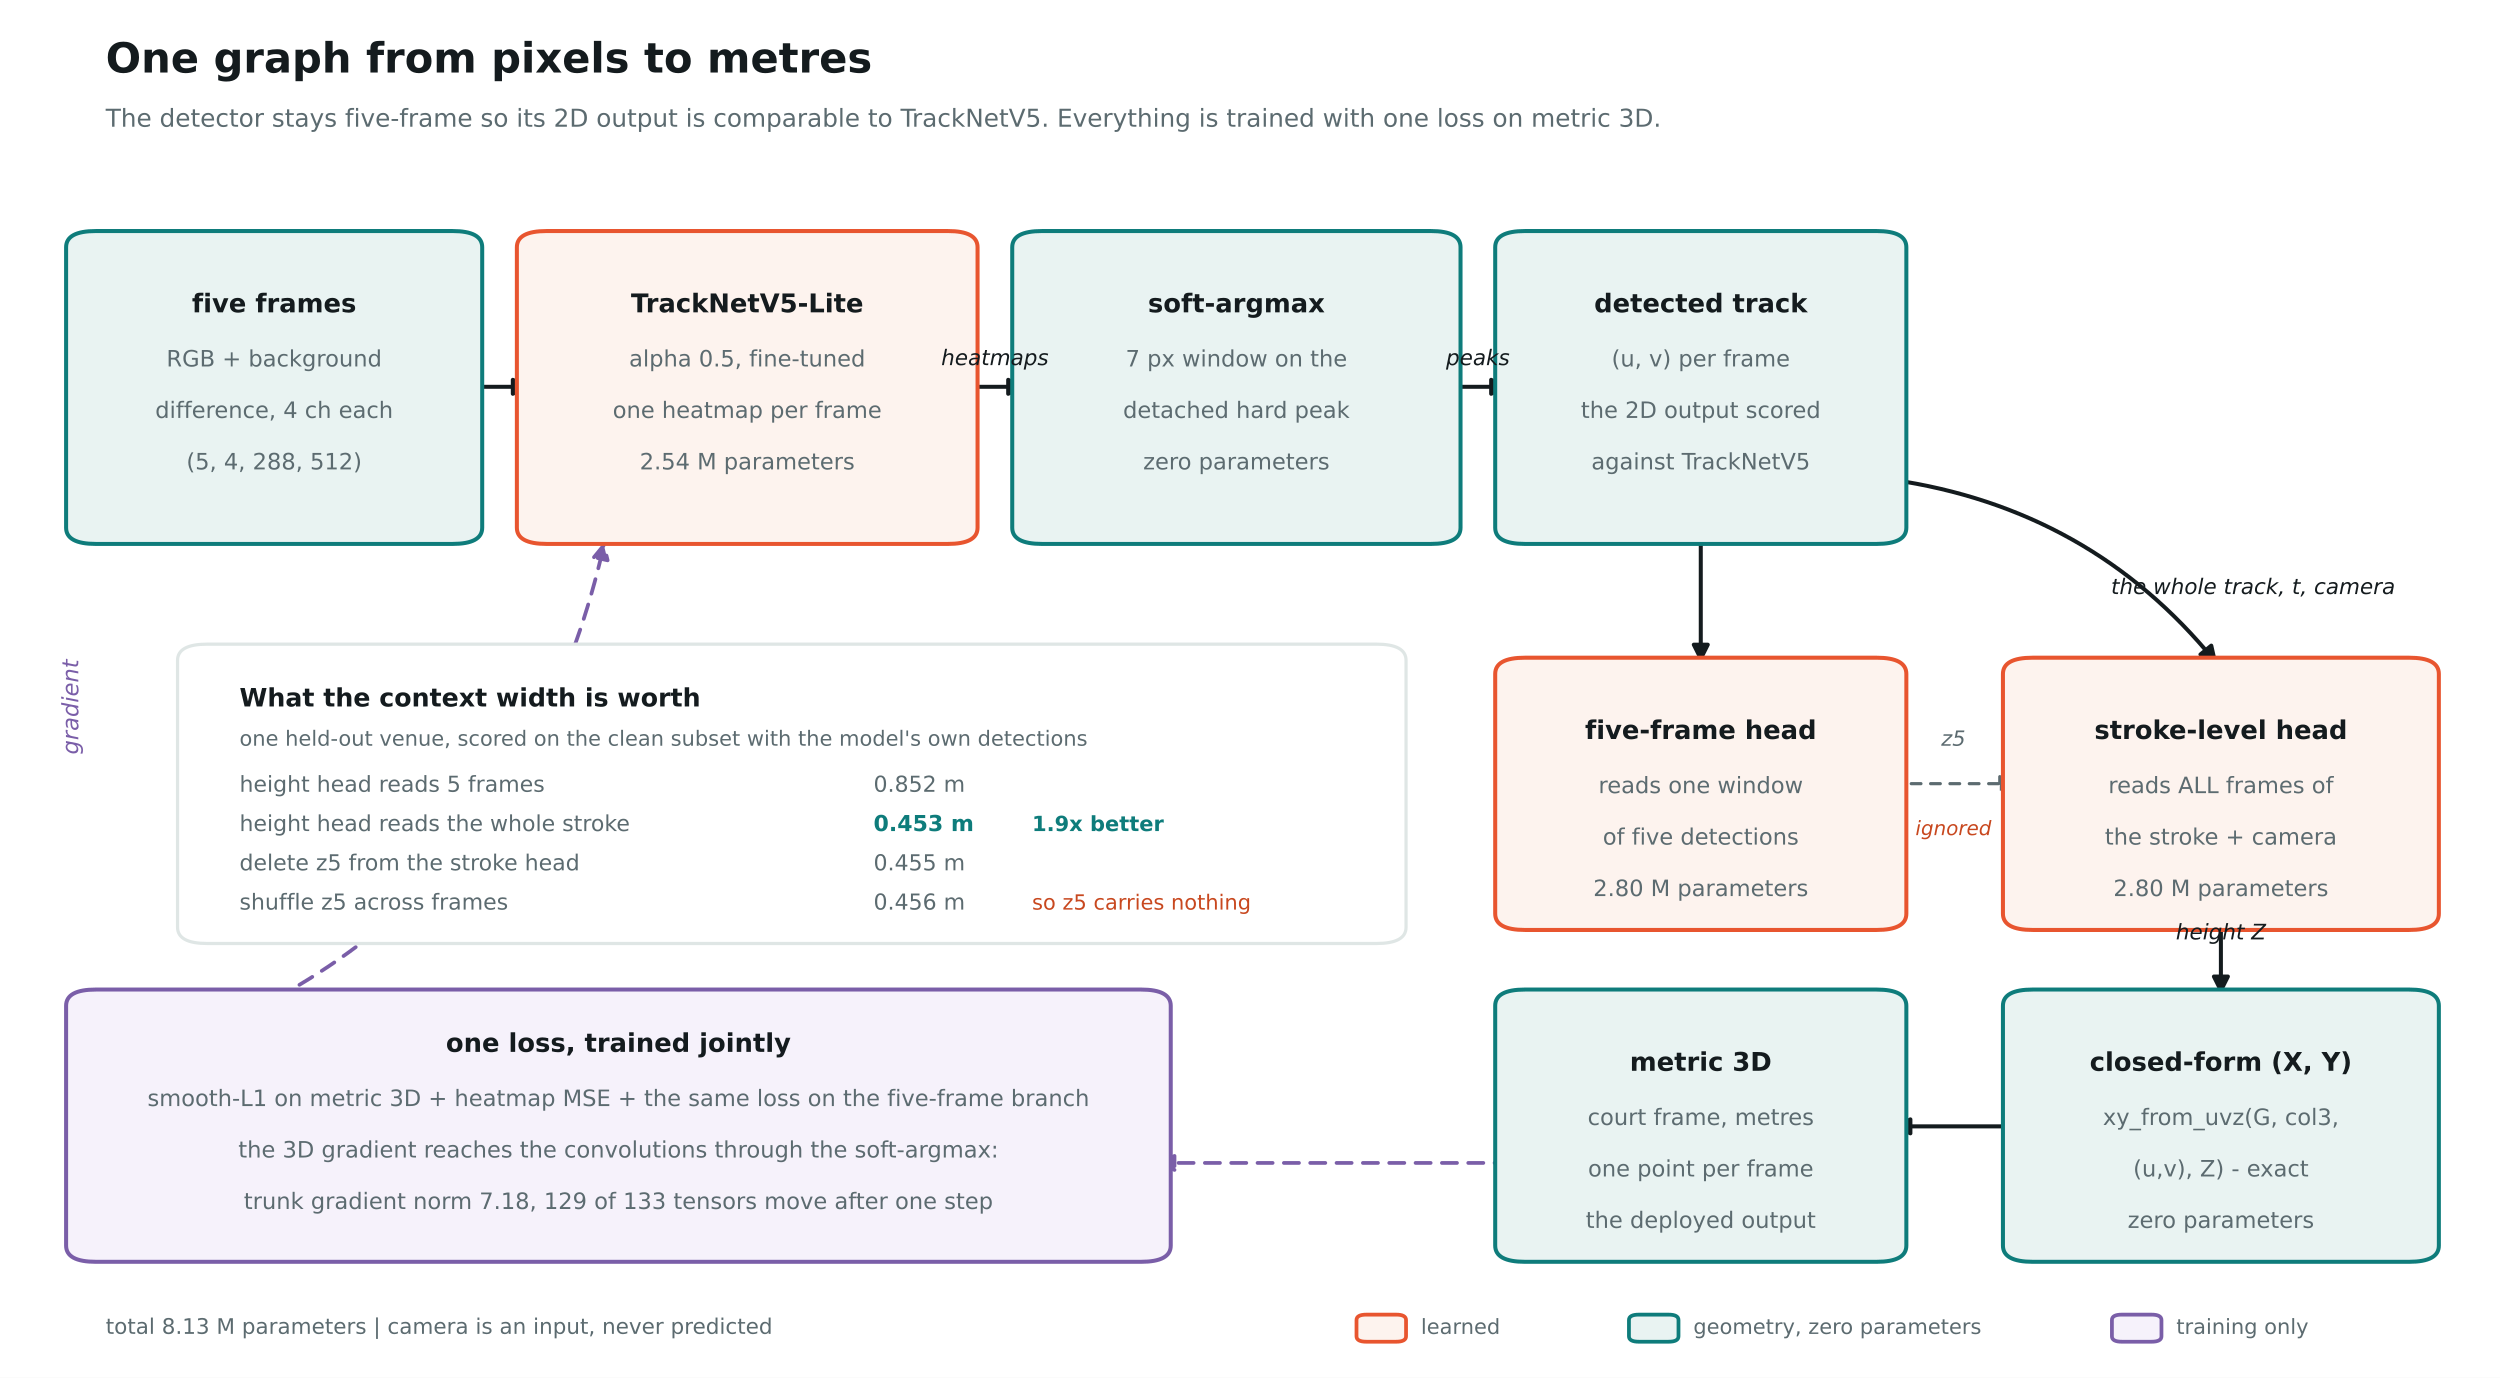
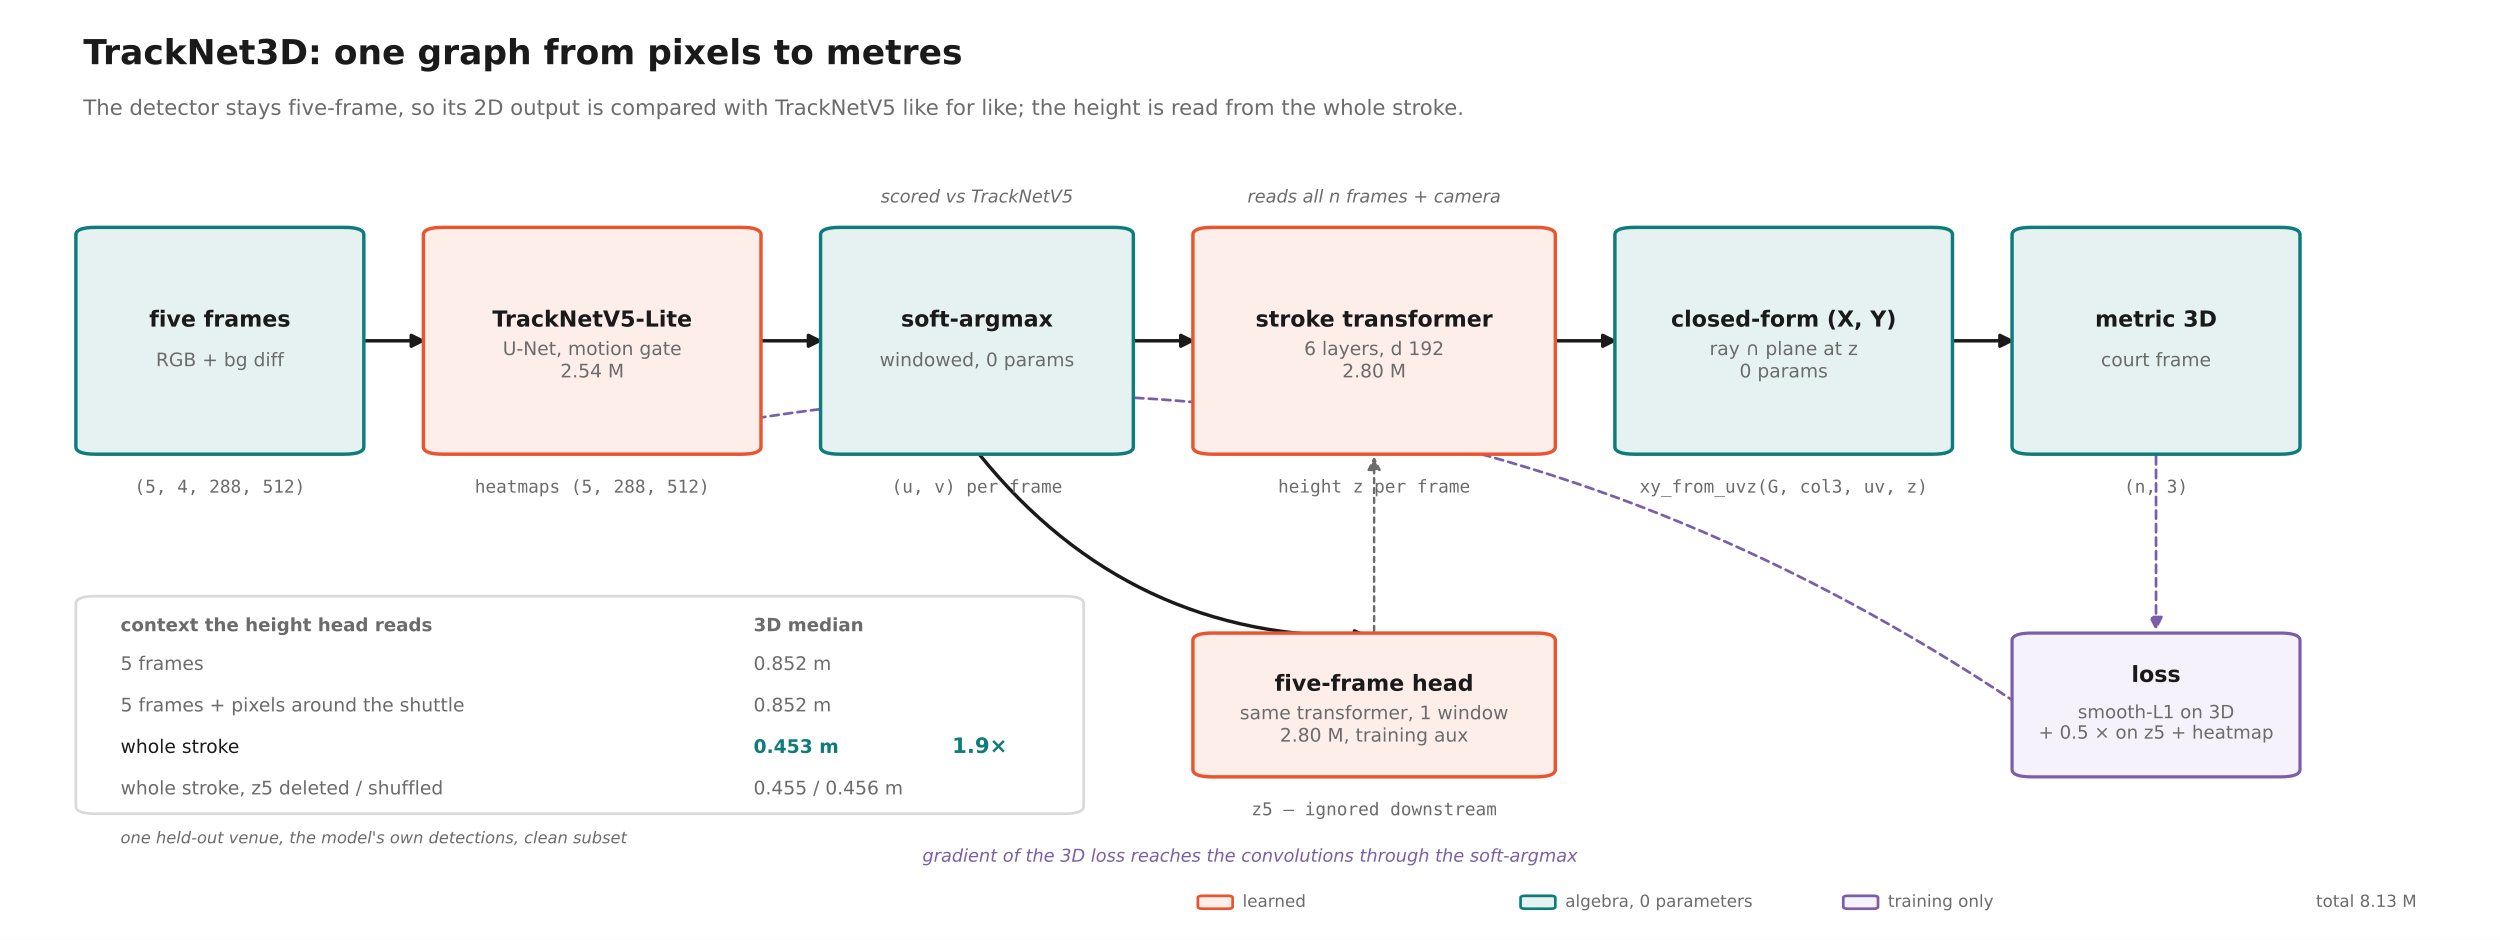
- <svg xmlns="http://www.w3.org/2000/svg" width="930.24pt" height="512.64pt" viewBox="0 0 930.24 512.64" version="1.1">
+ <svg xmlns="http://www.w3.org/2000/svg" width="1015.2pt" height="381.6pt" viewBox="0 0 1015.2 381.6" version="1.1">
  <defs>
    <style type="text/css">*{stroke-linejoin: round; stroke-linecap: butt}</style>
  </defs>
  <g id="figure_1">
    <g id="patch_1">
-       <path d="M 0 512.64  L 930.24 512.64  L 930.24 0  L 0 0  z " style="fill: #ffffff" />
+       <path d="M 0 381.6  L 1015.2 381.6  L 1015.2 0  L 0 0  z " style="fill: #ffffff" />
    </g>
    <g id="axes_1">
      <g id="patch_2">
-         <path d="M 174.053 143.928  Q 185.876 143.928 196.022 143.928  " clip-path="url(#p23903ab7bb)" style="fill: none; stroke: #141b1e; stroke-width: 1.5; stroke-linecap: round" />
-         <path d="M 190.822 141.328  L 196.022 143.928  L 190.822 146.528  z " clip-path="url(#p23903ab7bb)" style="fill: #141b1e; stroke: #141b1e; stroke-width: 1.5; stroke-linecap: round" />
+         <path d="M 146.717 138.384  Q 159.837 138.384 171.392 138.384  " clip-path="url(#p95ce26e22e)" style="fill: none; stroke: #1a1a1a; stroke-width: 1.4; stroke-linecap: round" />
+         <path d="M 166.992 136.184  L 171.392 138.384  L 166.992 140.584  z " clip-path="url(#p95ce26e22e)" style="fill: #1a1a1a; stroke: #1a1a1a; stroke-width: 1.4; stroke-linecap: round" />
      </g>
      <g id="patch_3">
-         <path d="M 358.373 143.928  Q 370.196 143.928 380.342 143.928  " clip-path="url(#p23903ab7bb)" style="fill: none; stroke: #141b1e; stroke-width: 1.5; stroke-linecap: round" />
-         <path d="M 375.142 141.328  L 380.342 143.928  L 375.142 146.528  z " clip-path="url(#p23903ab7bb)" style="fill: #141b1e; stroke: #141b1e; stroke-width: 1.5; stroke-linecap: round" />
+         <path d="M 307.997 138.384  Q 321.117 138.384 332.672 138.384  " clip-path="url(#p95ce26e22e)" style="fill: none; stroke: #1a1a1a; stroke-width: 1.4; stroke-linecap: round" />
+         <path d="M 328.272 136.184  L 332.672 138.384  L 328.272 140.584  z " clip-path="url(#p95ce26e22e)" style="fill: #1a1a1a; stroke: #1a1a1a; stroke-width: 1.4; stroke-linecap: round" />
      </g>
      <g id="patch_4">
-         <path d="M 538.085 143.928  Q 549.908 143.928 560.054 143.928  " clip-path="url(#p23903ab7bb)" style="fill: none; stroke: #141b1e; stroke-width: 1.5; stroke-linecap: round" />
-         <path d="M 554.854 141.328  L 560.054 143.928  L 554.854 146.528  z " clip-path="url(#p23903ab7bb)" style="fill: #141b1e; stroke: #141b1e; stroke-width: 1.5; stroke-linecap: round" />
+         <path d="M 459.197 138.384  Q 472.317 138.384 483.872 138.384  " clip-path="url(#p95ce26e22e)" style="fill: none; stroke: #1a1a1a; stroke-width: 1.4; stroke-linecap: round" />
+         <path d="M 479.472 136.184  L 483.872 138.384  L 479.472 140.584  z " clip-path="url(#p95ce26e22e)" style="fill: #1a1a1a; stroke: #1a1a1a; stroke-width: 1.4; stroke-linecap: round" />
      </g>
      <g id="patch_5">
-         <path d="M 632.851 201.367  Q 632.851 224.064 632.851 245.084  " clip-path="url(#p23903ab7bb)" style="fill: none; stroke: #141b1e; stroke-width: 1.5; stroke-linecap: round" />
-         <path d="M 635.451 239.884  L 632.851 245.084  L 630.251 239.884  z " clip-path="url(#p23903ab7bb)" style="fill: #141b1e; stroke: #141b1e; stroke-width: 1.5; stroke-linecap: round" />
+         <path d="M 630.557 138.384  Q 643.677 138.384 655.232 138.384  " clip-path="url(#p95ce26e22e)" style="fill: none; stroke: #1a1a1a; stroke-width: 1.4; stroke-linecap: round" />
+         <path d="M 650.832 136.184  L 655.232 138.384  L 650.832 140.584  z " clip-path="url(#p95ce26e22e)" style="fill: #1a1a1a; stroke: #1a1a1a; stroke-width: 1.4; stroke-linecap: round" />
      </g>
      <g id="patch_6">
-         <path d="M 703.955 178.479  Q 777.932 189.237 824.075 245.906  " clip-path="url(#p23903ab7bb)" style="fill: none; stroke: #141b1e; stroke-width: 1.5; stroke-linecap: round" />
-         <path d="M 822.808 240.232  L 824.075 245.906  L 818.775 243.515  z " clip-path="url(#p23903ab7bb)" style="fill: #141b1e; stroke: #141b1e; stroke-width: 1.5; stroke-linecap: round" />
+         <path d="M 791.837 138.384  Q 804.957 138.384 816.512 138.384  " clip-path="url(#p95ce26e22e)" style="fill: none; stroke: #1a1a1a; stroke-width: 1.4; stroke-linecap: round" />
+         <path d="M 812.112 136.184  L 816.512 138.384  L 812.112 140.584  z " clip-path="url(#p95ce26e22e)" style="fill: #1a1a1a; stroke: #1a1a1a; stroke-width: 1.4; stroke-linecap: round" />
      </g>
      <g id="patch_7">
-         <path d="M 703.973 291.6  Q 727.316 291.6 749.318 291.6  " clip-path="url(#p23903ab7bb)" style="fill: none; stroke-dasharray: 3.6,3.6; stroke-dashoffset: 0; stroke: #5c6b70; stroke-width: 1.2; stroke-linecap: round" />
-         <path d="M 744.118 289  L 749.318 291.6  L 744.118 294.2  z " clip-path="url(#p23903ab7bb)" style="fill: #5c6b70; stroke-dasharray: 3.6,3.6; stroke-dashoffset: 0; stroke: #5c6b70; stroke-width: 1.2; stroke-linecap: round" />
+         <path d="M 397.973 184.872  Q 459.015 260.268 554.437 258.275  " clip-path="url(#p95ce26e22e)" style="fill: none; stroke: #1a1a1a; stroke-width: 1.4; stroke-linecap: round" />
+         <path d="M 549.992 256.167  L 554.437 258.275  L 550.084 260.566  z " clip-path="url(#p95ce26e22e)" style="fill: #1a1a1a; stroke: #1a1a1a; stroke-width: 1.4; stroke-linecap: round" />
      </g>
      <g id="patch_8">
-         <path d="M 826.387 345.01  Q 826.387 357.626 826.387 368.565  " clip-path="url(#p23903ab7bb)" style="fill: none; stroke: #141b1e; stroke-width: 1.5; stroke-linecap: round" />
-         <path d="M 828.987 363.365  L 826.387 368.565  L 823.787 363.365  z " clip-path="url(#p23903ab7bb)" style="fill: #141b1e; stroke: #141b1e; stroke-width: 1.5; stroke-linecap: round" />
+         <path d="M 558 256.195  Q 558 220.752 558 186.427  " clip-path="url(#p95ce26e22e)" style="fill: none; stroke-dasharray: 2,2; stroke-dashoffset: 0; stroke: #6b6b6b; stroke-linecap: round" />
+         <path d="M 555.8 190.827  L 558 186.427  L 560.2 190.827  z " clip-path="url(#p95ce26e22e)" style="fill: #6b6b6b; stroke-dasharray: 2,2; stroke-dashoffset: 0; stroke: #6b6b6b; stroke-linecap: round" />
      </g>
      <g id="patch_9">
-         <path d="M 750.658 419.112  Q 727.314 419.112 705.648 419.112  " clip-path="url(#p23903ab7bb)" style="fill: none; stroke: #141b1e; stroke-width: 1.5; stroke-linecap: round" />
-         <path d="M 710.848 421.712  L 705.648 419.112  L 710.848 416.512  z " clip-path="url(#p23903ab7bb)" style="fill: #141b1e; stroke: #141b1e; stroke-width: 1.5; stroke-linecap: round" />
+         <path d="M 875.52 185.309  Q 875.52 220.752 875.52 254.965  " clip-path="url(#p95ce26e22e)" style="fill: none; stroke-dasharray: 3.3,2.2; stroke-dashoffset: 0; stroke: #7a5ea8; stroke-width: 1.1; stroke-linecap: round" />
+         <path d="M 877.72 250.565  L 875.52 254.965  L 873.32 250.565  z " clip-path="url(#p95ce26e22e)" style="fill: #7a5ea8; stroke-dasharray: 3.3,2.2; stroke-dashoffset: 0; stroke: #7a5ea8; stroke-width: 1.1; stroke-linecap: round" />
      </g>
      <g id="patch_10">
-         <path d="M 561.734 432.72  Q 495.995 432.72 431.821 432.72  " clip-path="url(#p23903ab7bb)" style="fill: none; stroke-dasharray: 5.6,4.2; stroke-dashoffset: 0; stroke: #7a5ea8; stroke-width: 1.4; stroke-linecap: round" />
-         <path d="M 437.021 435.32  L 431.821 432.72  L 437.021 430.12  z " clip-path="url(#p23903ab7bb)" style="fill: #7a5ea8; stroke-dasharray: 5.6,4.2; stroke-dashoffset: 0; stroke: #7a5ea8; stroke-width: 1.4; stroke-linecap: round" />
+         <path d="M 818.42 285.163  Q 552.792 108.07 243.619 182.553  " clip-path="url(#p95ce26e22e)" style="fill: none; stroke-dasharray: 3.3,2.2; stroke-dashoffset: 0; stroke: #7a5ea8; stroke-width: 1.1; stroke-linecap: round" />
+         <path d="M 248.412 183.662  L 243.619 182.553  L 247.381 179.384  z " clip-path="url(#p95ce26e22e)" style="fill: #7a5ea8; stroke-dasharray: 3.3,2.2; stroke-dashoffset: 0; stroke: #7a5ea8; stroke-width: 1.1; stroke-linecap: round" />
      </g>
      <g id="patch_11">
-         <path d="M 39.427 396.898  Q 190.18 354.099 224.716 202.846  " clip-path="url(#p23903ab7bb)" style="fill: none; stroke-dasharray: 5.6,4.2; stroke-dashoffset: 0; stroke: #7a5ea8; stroke-width: 1.4; stroke-linecap: round" />
-         <path d="M 221.023 207.336  L 224.716 202.846  L 226.093 208.494  z " clip-path="url(#p23903ab7bb)" style="fill: #7a5ea8; stroke-dasharray: 5.6,4.2; stroke-dashoffset: 0; stroke: #7a5ea8; stroke-width: 1.4; stroke-linecap: round" />
+         <path d="M 488.448 369.014  L 498.528 369.014  Q 500.544 369.014 500.544 368.266  L 500.544 364.522  Q 500.544 363.773 498.528 363.773  L 488.448 363.773  Q 486.432 363.773 486.432 364.522  L 486.432 368.266  Q 486.432 369.014 488.448 369.014  z " clip-path="url(#p95ce26e22e)" style="fill: #fdeee9; stroke: #e8552f; stroke-width: 1.1; stroke-linejoin: miter" />
      </g>
      <g id="patch_12">
-         <path d="M 508.435 499.248  L 519.494 499.248  Q 523.181 499.248 523.181 497.232  L 523.181 491.184  Q 523.181 489.168 519.494 489.168  L 508.435 489.168  Q 504.749 489.168 504.749 491.184  L 504.749 497.232  Q 504.749 499.248 508.435 499.248  z " clip-path="url(#p23903ab7bb)" style="fill: #fdf3ee; stroke: #e8552f; stroke-width: 1.4; stroke-linejoin: miter" />
+         <path d="M 619.488 369.014  L 629.568 369.014  Q 631.584 369.014 631.584 368.266  L 631.584 364.522  Q 631.584 363.773 629.568 363.773  L 619.488 363.773  Q 617.472 363.773 617.472 364.522  L 617.472 368.266  Q 617.472 369.014 619.488 369.014  z " clip-path="url(#p95ce26e22e)" style="fill: #e6f2f1; stroke: #0e7c7b; stroke-width: 1.1; stroke-linejoin: miter" />
      </g>
      <g id="patch_13">
-         <path d="M 609.811 499.248  L 620.87 499.248  Q 624.557 499.248 624.557 497.232  L 624.557 491.184  Q 624.557 489.168 620.87 489.168  L 609.811 489.168  Q 606.125 489.168 606.125 491.184  L 606.125 497.232  Q 606.125 499.248 609.811 499.248  z " clip-path="url(#p23903ab7bb)" style="fill: #e9f3f2; stroke: #0e7c7b; stroke-width: 1.4; stroke-linejoin: miter" />
+         <path d="M 750.528 369.014  L 760.608 369.014  Q 762.624 369.014 762.624 368.266  L 762.624 364.522  Q 762.624 363.773 760.608 363.773  L 750.528 363.773  Q 748.512 363.773 748.512 364.522  L 748.512 368.266  Q 748.512 369.014 750.528 369.014  z " clip-path="url(#p95ce26e22e)" style="fill: #f6f2fb; stroke: #7a5ea8; stroke-width: 1.1; stroke-linejoin: miter" />
      </g>
      <g id="patch_14">
-         <path d="M 789.523 499.248  L 800.582 499.248  Q 804.269 499.248 804.269 497.232  L 804.269 491.184  Q 804.269 489.168 800.582 489.168  L 789.523 489.168  Q 785.837 489.168 785.837 491.184  L 785.837 497.232  Q 785.837 499.248 789.523 499.248  z " clip-path="url(#p23903ab7bb)" style="fill: #f6f2fb; stroke: #7a5ea8; stroke-width: 1.4; stroke-linejoin: miter" />
+         <path d="M 38.88 184.435  L 139.68 184.435  Q 147.744 184.435 147.744 181.44  L 147.744 95.328  Q 147.744 92.333 139.68 92.333  L 38.88 92.333  Q 30.816 92.333 30.816 95.328  L 30.816 181.44  Q 30.816 184.435 38.88 184.435  z " clip-path="url(#p95ce26e22e)" style="fill: #e6f2f1; stroke: #0e7c7b; stroke-width: 1.4; stroke-linejoin: miter" />
      </g>
      <g id="patch_15">
-         <path d="M 35.654 202.392  L 168.365 202.392  Q 179.424 202.392 179.424 196.344  L 179.424 92.016  Q 179.424 85.968 168.365 85.968  L 35.654 85.968  Q 24.595 85.968 24.595 92.016  L 24.595 196.344  Q 24.595 202.392 35.654 202.392  z " clip-path="url(#p23903ab7bb)" style="fill: #e9f3f2; stroke: #0e7c7b; stroke-width: 1.5; stroke-linejoin: miter" />
+         <path d="M 180 184.435  L 300.96 184.435  Q 309.024 184.435 309.024 181.44  L 309.024 95.328  Q 309.024 92.333 300.96 92.333  L 180 92.333  Q 171.936 92.333 171.936 95.328  L 171.936 181.44  Q 171.936 184.435 180 184.435  z " clip-path="url(#p95ce26e22e)" style="fill: #fdeee9; stroke: #e8552f; stroke-width: 1.4; stroke-linejoin: miter" />
      </g>
      <g id="patch_16">
-         <path d="M 203.386 202.392  L 352.685 202.392  Q 363.744 202.392 363.744 196.344  L 363.744 92.016  Q 363.744 85.968 352.685 85.968  L 203.386 85.968  Q 192.326 85.968 192.326 92.016  L 192.326 196.344  Q 192.326 202.392 203.386 202.392  z " clip-path="url(#p23903ab7bb)" style="fill: #fdf3ee; stroke: #e8552f; stroke-width: 1.5; stroke-linejoin: miter" />
+         <path d="M 341.28 184.435  L 452.16 184.435  Q 460.224 184.435 460.224 181.44  L 460.224 95.328  Q 460.224 92.333 452.16 92.333  L 341.28 92.333  Q 333.216 92.333 333.216 95.328  L 333.216 181.44  Q 333.216 184.435 341.28 184.435  z " clip-path="url(#p95ce26e22e)" style="fill: #e6f2f1; stroke: #0e7c7b; stroke-width: 1.4; stroke-linejoin: miter" />
      </g>
      <g id="patch_17">
-         <path d="M 387.706 202.392  L 532.397 202.392  Q 543.456 202.392 543.456 196.344  L 543.456 92.016  Q 543.456 85.968 532.397 85.968  L 387.706 85.968  Q 376.646 85.968 376.646 92.016  L 376.646 196.344  Q 376.646 202.392 387.706 202.392  z " clip-path="url(#p23903ab7bb)" style="fill: #e9f3f2; stroke: #0e7c7b; stroke-width: 1.5; stroke-linejoin: miter" />
+         <path d="M 492.48 184.435  L 623.52 184.435  Q 631.584 184.435 631.584 181.44  L 631.584 95.328  Q 631.584 92.333 623.52 92.333  L 492.48 92.333  Q 484.416 92.333 484.416 95.328  L 484.416 181.44  Q 484.416 184.435 492.48 184.435  z " clip-path="url(#p95ce26e22e)" style="fill: #fdeee9; stroke: #e8552f; stroke-width: 1.4; stroke-linejoin: miter" />
      </g>
      <g id="patch_18">
-         <path d="M 567.418 202.392  L 698.285 202.392  Q 709.344 202.392 709.344 196.344  L 709.344 92.016  Q 709.344 85.968 698.285 85.968  L 567.418 85.968  Q 556.358 85.968 556.358 92.016  L 556.358 196.344  Q 556.358 202.392 567.418 202.392  z " clip-path="url(#p23903ab7bb)" style="fill: #e9f3f2; stroke: #0e7c7b; stroke-width: 1.5; stroke-linejoin: miter" />
+         <path d="M 663.84 184.435  L 784.8 184.435  Q 792.864 184.435 792.864 181.44  L 792.864 95.328  Q 792.864 92.333 784.8 92.333  L 663.84 92.333  Q 655.776 92.333 655.776 95.328  L 655.776 181.44  Q 655.776 184.435 663.84 184.435  z " clip-path="url(#p95ce26e22e)" style="fill: #e6f2f1; stroke: #0e7c7b; stroke-width: 1.4; stroke-linejoin: miter" />
      </g>
      <g id="patch_19">
-         <path d="M 567.418 346.032  L 698.285 346.032  Q 709.344 346.032 709.344 339.984  L 709.344 250.776  Q 709.344 244.728 698.285 244.728  L 567.418 244.728  Q 556.358 244.728 556.358 250.776  L 556.358 339.984  Q 556.358 346.032 567.418 346.032  z " clip-path="url(#p23903ab7bb)" style="fill: #fdf3ee; stroke: #e8552f; stroke-width: 1.5; stroke-linejoin: miter" />
+         <path d="M 825.12 184.435  L 925.92 184.435  Q 933.984 184.435 933.984 181.44  L 933.984 95.328  Q 933.984 92.333 925.92 92.333  L 825.12 92.333  Q 817.056 92.333 817.056 95.328  L 817.056 181.44  Q 817.056 184.435 825.12 184.435  z " clip-path="url(#p95ce26e22e)" style="fill: #e6f2f1; stroke: #0e7c7b; stroke-width: 1.4; stroke-linejoin: miter" />
      </g>
      <g id="patch_20">
-         <path d="M 756.346 346.032  L 896.429 346.032  Q 907.488 346.032 907.488 339.984  L 907.488 250.776  Q 907.488 244.728 896.429 244.728  L 756.346 244.728  Q 745.286 244.728 745.286 250.776  L 745.286 339.984  Q 745.286 346.032 756.346 346.032  z " clip-path="url(#p23903ab7bb)" style="fill: #fdf3ee; stroke: #e8552f; stroke-width: 1.5; stroke-linejoin: miter" />
+         <path d="M 492.48 315.475  L 623.52 315.475  Q 631.584 315.475 631.584 312.48  L 631.584 260.064  Q 631.584 257.069 623.52 257.069  L 492.48 257.069  Q 484.416 257.069 484.416 260.064  L 484.416 312.48  Q 484.416 315.475 492.48 315.475  z " clip-path="url(#p95ce26e22e)" style="fill: #fdeee9; stroke: #e8552f; stroke-width: 1.4; stroke-linejoin: miter" />
      </g>
      <g id="patch_21">
-         <path d="M 756.346 469.512  L 896.429 469.512  Q 907.488 469.512 907.488 463.464  L 907.488 374.256  Q 907.488 368.208 896.429 368.208  L 756.346 368.208  Q 745.286 368.208 745.286 374.256  L 745.286 463.464  Q 745.286 469.512 756.346 469.512  z " clip-path="url(#p23903ab7bb)" style="fill: #e9f3f2; stroke: #0e7c7b; stroke-width: 1.5; stroke-linejoin: miter" />
+         <path d="M 825.12 315.475  L 925.92 315.475  Q 933.984 315.475 933.984 312.48  L 933.984 260.064  Q 933.984 257.069 925.92 257.069  L 825.12 257.069  Q 817.056 257.069 817.056 260.064  L 817.056 312.48  Q 817.056 315.475 825.12 315.475  z " clip-path="url(#p95ce26e22e)" style="fill: #f6f2fb; stroke: #7a5ea8; stroke-width: 1.3; stroke-linejoin: miter" />
      </g>
      <g id="patch_22">
-         <path d="M 567.418 469.512  L 698.285 469.512  Q 709.344 469.512 709.344 463.464  L 709.344 374.256  Q 709.344 368.208 698.285 368.208  L 567.418 368.208  Q 556.358 368.208 556.358 374.256  L 556.358 463.464  Q 556.358 469.512 567.418 469.512  z " clip-path="url(#p23903ab7bb)" style="fill: #e9f3f2; stroke: #0e7c7b; stroke-width: 1.5; stroke-linejoin: miter" />
-       </g>
-       <g id="patch_23">
-         <path d="M 35.654 469.512  L 424.57 469.512  Q 435.629 469.512 435.629 463.464  L 435.629 374.256  Q 435.629 368.208 424.57 368.208  L 35.654 368.208  Q 24.595 368.208 24.595 374.256  L 24.595 463.464  Q 24.595 469.512 35.654 469.512  z " clip-path="url(#p23903ab7bb)" style="fill: #f6f2fb; stroke: #7a5ea8; stroke-width: 1.5; stroke-linejoin: miter" />
-       </g>
-       <g id="patch_24">
-         <path d="M 77.126 351.072  L 512.122 351.072  Q 523.181 351.072 523.181 345.024  L 523.181 245.736  Q 523.181 239.688 512.122 239.688  L 77.126 239.688  Q 66.067 239.688 66.067 245.736  L 66.067 345.024  Q 66.067 351.072 77.126 351.072  z " clip-path="url(#p23903ab7bb)" style="fill: #ffffff; stroke: #dfe6e5; stroke-width: 1.2; stroke-linejoin: miter" />
+         <path d="M 38.88 330.451  L 432 330.451  Q 440.064 330.451 440.064 327.456  L 440.064 245.088  Q 440.064 242.093 432 242.093  L 38.88 242.093  Q 30.816 242.093 30.816 245.088  L 30.816 327.456  Q 30.816 330.451 38.88 330.451  z " clip-path="url(#p95ce26e22e)" style="fill: #ffffff; stroke: #d9d9d9; stroke-width: 1.1; stroke-linejoin: miter" />
      </g>
      <g id="text_1">
-         <text style="font-weight: 700; font-size: 15.5px; font-family: 'DejaVu Sans'; text-anchor: start; fill: #141b1e" x="39.341" y="27" transform="rotate(-0 39.3408 27)">One graph from pixels to metres</text>
+         <text style="font-weight: 700; font-size: 14px; font-family: 'DejaVu Sans'; text-anchor: start; fill: #1a1a1a" x="33.84" y="26.064" transform="rotate(-0 33.84 26.064)">TrackNet3D: one graph from pixels to metres</text>
      </g>
      <g id="text_2">
-         <text style="font-size: 9.2px; font-family: 'DejaVu Sans'; text-anchor: start; fill: #5c6b70" x="39.341" y="47.16" transform="rotate(-0 39.3408 47.16)">The detector stays five-frame so its 2D output is comparable to TrackNetV5. Everything is trained with one loss on metric 3D.</text>
+         <text style="font-size: 8.6px; font-family: 'DejaVu Sans'; text-anchor: start; fill: #6b6b6b" x="33.84" y="46.656" transform="rotate(-0 33.84 46.656)">The detector stays five-frame, so its 2D output is compared with TrackNetV5 like for like; the height is read from the whole stroke.</text>
      </g>
      <g id="text_3">
-         <text style="font-weight: 700; font-size: 9.6px; font-family: 'DejaVu Sans'; text-anchor: middle; fill: #141b1e" x="102.01" y="116.208" transform="rotate(-0 102.0096 116.208)">five frames</text>
+         <text style="font-weight: 700; font-size: 9px; font-family: 'DejaVu Sans'; text-anchor: middle; fill: #1a1a1a" x="89.28" y="132.631" transform="rotate(-0 89.28 132.6306)">five frames</text>
      </g>
      <g id="text_4">
-         <text style="font-size: 8.4px; font-family: 'DejaVu Sans'; text-anchor: middle; fill: #5c6b70" x="102.01" y="136.368" transform="rotate(-0 102.0096 136.368)">RGB + background</text>
+         <text style="font-size: 7.6px; font-family: 'DejaVu Sans'; text-anchor: middle; fill: #6b6b6b" x="89.28" y="148.718" transform="rotate(-0 89.28 148.7179)">RGB + bg diff</text>
      </g>
      <g id="text_5">
-         <text style="font-size: 8.4px; font-family: 'DejaVu Sans'; text-anchor: middle; fill: #5c6b70" x="102.01" y="155.52" transform="rotate(-0 102.0096 155.52)">difference, 4 ch each</text>
+         <text style="font-size: 7.2px; font-family: 'DejaVu Sans Mono'; text-anchor: middle; fill: #6b6b6b" x="89.28" y="200.053" transform="rotate(-0 89.28 200.0531)">(5, 4, 288, 512)</text>
      </g>
      <g id="text_6">
-         <text style="font-size: 8.4px; font-family: 'DejaVu Sans'; text-anchor: middle; fill: #5c6b70" x="102.01" y="174.672" transform="rotate(-0 102.0096 174.672)">(5, 4, 288, 512)</text>
+         <text style="font-weight: 700; font-size: 9px; font-family: 'DejaVu Sans'; text-anchor: middle; fill: #1a1a1a" x="240.48" y="132.631" transform="rotate(-0 240.48 132.6306)">TrackNetV5-Lite</text>
      </g>
      <g id="text_7">
-         <text style="font-weight: 700; font-size: 9.6px; font-family: 'DejaVu Sans'; text-anchor: middle; fill: #141b1e" x="278.035" y="116.208" transform="rotate(-0 278.0352 116.208)">TrackNetV5-Lite</text>
+         <text style="font-size: 7.6px; font-family: 'DejaVu Sans'; fill: #6b6b6b" transform="translate(204.1597 144.174)">U-Net, motion gate</text>
+         <text style="font-size: 7.6px; font-family: 'DejaVu Sans'; fill: #6b6b6b" transform="translate(227.5327 153.2618)">2.54 M</text>
      </g>
      <g id="text_8">
-         <text style="font-size: 8.4px; font-family: 'DejaVu Sans'; text-anchor: middle; fill: #5c6b70" x="278.035" y="136.368" transform="rotate(-0 278.0352 136.368)">alpha 0.5, fine-tuned</text>
+         <text style="font-size: 7.2px; font-family: 'DejaVu Sans Mono'; text-anchor: middle; fill: #6b6b6b" x="240.48" y="200.053" transform="rotate(-0 240.48 200.0531)">heatmaps (5, 288, 512)</text>
      </g>
      <g id="text_9">
-         <text style="font-size: 8.4px; font-family: 'DejaVu Sans'; text-anchor: middle; fill: #5c6b70" x="278.035" y="155.52" transform="rotate(-0 278.0352 155.52)">one heatmap per frame</text>
+         <text style="font-weight: 700; font-size: 9px; font-family: 'DejaVu Sans'; text-anchor: middle; fill: #1a1a1a" x="396.72" y="132.595" transform="rotate(-0 396.72 132.5955)">soft-argmax</text>
      </g>
      <g id="text_10">
-         <text style="font-size: 8.4px; font-family: 'DejaVu Sans'; text-anchor: middle; fill: #5c6b70" x="278.035" y="174.672" transform="rotate(-0 278.0352 174.672)">2.54 M parameters</text>
+         <text style="font-size: 7.6px; font-family: 'DejaVu Sans'; text-anchor: middle; fill: #6b6b6b" x="396.72" y="148.718" transform="rotate(-0 396.72 148.7179)">windowed, 0 params</text>
      </g>
      <g id="text_11">
-         <text style="font-weight: 700; font-size: 9.6px; font-family: 'DejaVu Sans'; text-anchor: middle; fill: #141b1e" x="460.051" y="116.208" transform="rotate(-0 460.0512 116.208)">soft-argmax</text>
+         <text style="font-size: 7.2px; font-family: 'DejaVu Sans Mono'; text-anchor: middle; fill: #6b6b6b" x="396.72" y="200.053" transform="rotate(-0 396.72 200.0531)">(u, v) per frame</text>
      </g>
      <g id="text_12">
-         <text style="font-size: 8.4px; font-family: 'DejaVu Sans'; text-anchor: middle; fill: #5c6b70" x="460.051" y="136.368" transform="rotate(-0 460.0512 136.368)">7 px window on the</text>
+         <text style="font-weight: 700; font-size: 9px; font-family: 'DejaVu Sans'; text-anchor: middle; fill: #1a1a1a" x="558" y="132.631" transform="rotate(-0 558 132.6306)">stroke transformer</text>
      </g>
      <g id="text_13">
-         <text style="font-size: 8.4px; font-family: 'DejaVu Sans'; text-anchor: middle; fill: #5c6b70" x="460.051" y="155.52" transform="rotate(-0 460.0512 155.52)">detached hard peak</text>
+         <text style="font-size: 7.6px; font-family: 'DejaVu Sans'; fill: #6b6b6b" transform="translate(529.5724 144.174)">6 layers, d 192</text>
+         <text style="font-size: 7.6px; font-family: 'DejaVu Sans'; fill: #6b6b6b" transform="translate(545.0527 153.2618)">2.80 M</text>
      </g>
      <g id="text_14">
-         <text style="font-size: 8.4px; font-family: 'DejaVu Sans'; text-anchor: middle; fill: #5c6b70" x="460.051" y="174.672" transform="rotate(-0 460.0512 174.672)">zero parameters</text>
+         <text style="font-size: 7.2px; font-family: 'DejaVu Sans Mono'; text-anchor: middle; fill: #6b6b6b" x="558" y="200.015" transform="rotate(-0 558 200.0149)">height z per frame</text>
      </g>
      <g id="text_15">
-         <text style="font-weight: 700; font-size: 9.6px; font-family: 'DejaVu Sans'; text-anchor: middle; fill: #141b1e" x="632.851" y="116.208" transform="rotate(-0 632.8512 116.208)">detected track</text>
+         <text style="font-weight: 700; font-size: 9px; font-family: 'DejaVu Sans'; text-anchor: middle; fill: #1a1a1a" x="724.32" y="132.631" transform="rotate(-0 724.32 132.6306)">closed-form (X, Y)</text>
      </g>
      <g id="text_16">
-         <text style="font-size: 8.4px; font-family: 'DejaVu Sans'; text-anchor: middle; fill: #5c6b70" x="632.851" y="136.368" transform="rotate(-0 632.8512 136.368)">(u, v) per frame</text>
+         <text style="font-size: 7.6px; font-family: 'DejaVu Sans'; fill: #6b6b6b" transform="translate(694.2121 144.174)">ray ∩ plane at z</text>
+         <text style="font-size: 7.6px; font-family: 'DejaVu Sans'; fill: #6b6b6b" transform="translate(706.3816 153.2618)">0 params</text>
      </g>
      <g id="text_17">
-         <text style="font-size: 8.4px; font-family: 'DejaVu Sans'; text-anchor: middle; fill: #5c6b70" x="632.851" y="155.52" transform="rotate(-0 632.8512 155.52)">the 2D output scored</text>
+         <text style="font-size: 7.2px; font-family: 'DejaVu Sans Mono'; text-anchor: middle; fill: #6b6b6b" x="724.32" y="200.053" transform="rotate(-0 724.32 200.0531)">xy_from_uvz(G, col3, uv, z)</text>
      </g>
      <g id="text_18">
-         <text style="font-size: 8.4px; font-family: 'DejaVu Sans'; text-anchor: middle; fill: #5c6b70" x="632.851" y="174.672" transform="rotate(-0 632.8512 174.672)">against TrackNetV5</text>
+         <text style="font-weight: 700; font-size: 9px; font-family: 'DejaVu Sans'; text-anchor: middle; fill: #1a1a1a" x="875.52" y="132.631" transform="rotate(-0 875.52 132.6306)">metric 3D</text>
      </g>
      <g id="text_19">
-         <text style="font-style: italic; font-size: 8px; font-family: 'DejaVu Sans'; text-anchor: middle; fill: #141b1e" x="370.195" y="135.864" transform="rotate(-0 370.1952 135.864)">heatmaps</text>
+         <text style="font-size: 7.6px; font-family: 'DejaVu Sans'; text-anchor: middle; fill: #6b6b6b" x="875.52" y="148.718" transform="rotate(-0 875.52 148.7179)">court frame</text>
      </g>
      <g id="text_20">
-         <text style="font-style: italic; font-size: 8px; font-family: 'DejaVu Sans'; text-anchor: middle; fill: #141b1e" x="549.907" y="135.864" transform="rotate(-0 549.9072 135.864)">peaks</text>
+         <text style="font-size: 7.2px; font-family: 'DejaVu Sans Mono'; text-anchor: middle; fill: #6b6b6b" x="875.52" y="200.053" transform="rotate(-0 875.52 200.0531)">(n, 3)</text>
      </g>
      <g id="text_21">
-         <text style="font-weight: 700; font-size: 9.6px; font-family: 'DejaVu Sans'; text-anchor: middle; fill: #141b1e" x="632.851" y="274.968" transform="rotate(-0 632.8512 274.968)">five-frame head</text>
+         <text style="font-style: italic; font-size: 7.2px; font-family: 'DejaVu Sans'; text-anchor: middle; fill: #6b6b6b" x="396.72" y="82.224" transform="rotate(-0 396.72 82.224)">scored vs TrackNetV5</text>
      </g>
      <g id="text_22">
-         <text style="font-size: 8.4px; font-family: 'DejaVu Sans'; text-anchor: middle; fill: #5c6b70" x="632.851" y="295.128" transform="rotate(-0 632.8512 295.128)">reads one window</text>
+         <text style="font-style: italic; font-size: 7.2px; font-family: 'DejaVu Sans'; text-anchor: middle; fill: #6b6b6b" x="558" y="82.224" transform="rotate(-0 558 82.224)">reads all n frames + camera</text>
      </g>
      <g id="text_23">
-         <text style="font-size: 8.4px; font-family: 'DejaVu Sans'; text-anchor: middle; fill: #5c6b70" x="632.851" y="314.28" transform="rotate(-0 632.8512 314.28)">of five detections</text>
+         <text style="font-weight: 700; font-size: 9px; font-family: 'DejaVu Sans'; text-anchor: middle; fill: #1a1a1a" x="558" y="280.519" transform="rotate(-0 558 280.5186)">five-frame head</text>
      </g>
      <g id="text_24">
-         <text style="font-size: 8.4px; font-family: 'DejaVu Sans'; text-anchor: middle; fill: #5c6b70" x="632.851" y="333.432" transform="rotate(-0 632.8512 333.432)">2.80 M parameters</text>
+         <text style="font-size: 7.6px; font-family: 'DejaVu Sans'; fill: #6b6b6b" transform="translate(503.4581 292.062)">same transformer, 1 window</text>
+         <text style="font-size: 7.6px; font-family: 'DejaVu Sans'; fill: #6b6b6b" transform="translate(519.7227 301.1498)">2.80 M, training aux</text>
      </g>
      <g id="text_25">
-         <text style="font-weight: 700; font-size: 9.6px; font-family: 'DejaVu Sans'; text-anchor: middle; fill: #141b1e" x="826.387" y="274.968" transform="rotate(-0 826.3872 274.968)">stroke-level head</text>
+         <text style="font-size: 7.2px; font-family: 'DejaVu Sans Mono'; text-anchor: middle; fill: #6b6b6b" x="558" y="331.055" transform="rotate(-0 558 331.0549)">z5 — ignored downstream</text>
      </g>
      <g id="text_26">
-         <text style="font-size: 8.4px; font-family: 'DejaVu Sans'; text-anchor: middle; fill: #5c6b70" x="826.387" y="295.128" transform="rotate(-0 826.3872 295.128)">reads ALL frames of</text>
+         <text style="font-weight: 700; font-size: 9px; font-family: 'DejaVu Sans'; text-anchor: middle; fill: #1a1a1a" x="875.52" y="276.912" transform="rotate(-0 875.52 276.912)">loss</text>
      </g>
      <g id="text_27">
-         <text style="font-size: 8.4px; font-family: 'DejaVu Sans'; text-anchor: middle; fill: #5c6b70" x="826.387" y="314.28" transform="rotate(-0 826.3872 314.28)">the stroke + camera</text>
+         <text style="font-size: 7.4px; font-family: 'DejaVu Sans'; fill: #6b6b6b" transform="translate(843.7509 291.6587)">smooth-L1 on 3D</text>
+         <text style="font-size: 7.4px; font-family: 'DejaVu Sans'; fill: #6b6b6b" transform="translate(827.8143 299.9451)">+ 0.5 × on z5 + heatmap</text>
      </g>
      <g id="text_28">
-         <text style="font-size: 8.4px; font-family: 'DejaVu Sans'; text-anchor: middle; fill: #5c6b70" x="826.387" y="333.432" transform="rotate(-0 826.3872 333.432)">2.80 M parameters</text>
+         <text style="font-style: italic; font-size: 7.2px; font-family: 'DejaVu Sans'; text-anchor: middle; fill: #7a5ea8" x="507.6" y="349.92" transform="rotate(-0 507.6 349.92)">gradient of the 3D loss reaches the convolutions through the soft-argmax</text>
      </g>
      <g id="text_29">
-         <text style="font-style: italic; font-size: 8px; font-family: 'DejaVu Sans'; text-anchor: middle; fill: #141b1e" x="838.368" y="221.04" transform="rotate(-0 838.368 221.04)">the whole track, t, camera</text>
+         <text style="font-weight: 700; font-size: 7.4px; font-family: 'DejaVu Sans'; text-anchor: start; fill: #6b6b6b" x="48.96" y="256.32" transform="rotate(-0 48.96 256.32)">context the height head reads</text>
      </g>
      <g id="text_30">
-         <text style="font-style: italic; font-size: 7.8px; font-family: 'DejaVu Sans'; text-anchor: middle; fill: #5c6b70" x="726.854" y="277.488" transform="rotate(-0 726.8544 277.488)">z5</text>
+         <text style="font-weight: 700; font-size: 7.4px; font-family: 'DejaVu Sans'; text-anchor: start; fill: #6b6b6b" x="306" y="256.32" transform="rotate(-0 306 256.32)">3D median</text>
      </g>
      <g id="text_31">
-         <text style="font-style: italic; font-size: 7.4px; font-family: 'DejaVu Sans'; text-anchor: middle; fill: #c8481f" x="726.854" y="310.752" transform="rotate(-0 726.8544 310.752)">ignored</text>
+         <text style="font-size: 7.6px; font-family: 'DejaVu Sans'; text-anchor: start; fill: #6b6b6b" x="48.96" y="272.045" transform="rotate(-0 48.96 272.0448)">5 frames</text>
      </g>
      <g id="text_32">
-         <text style="font-weight: 700; font-size: 9.6px; font-family: 'DejaVu Sans'; text-anchor: middle; fill: #141b1e" x="826.387" y="398.448" transform="rotate(-0 826.3872 398.448)">closed-form (X, Y)</text>
+         <text style="font-size: 7.6px; font-family: 'DejaVu Sans'; text-anchor: start; fill: #6b6b6b" x="306" y="272.045" transform="rotate(-0 306 272.0448)">0.852 m</text>
      </g>
      <g id="text_33">
-         <text style="font-size: 8.4px; font-family: 'DejaVu Sans'; text-anchor: middle; fill: #5c6b70" x="826.387" y="418.608" transform="rotate(-0 826.3872 418.608)">xy_from_uvz(G, col3,</text>
+         <text style="font-size: 7.6px; font-family: 'DejaVu Sans'; text-anchor: start; fill: #6b6b6b" x="48.96" y="288.893" transform="rotate(-0 48.96 288.8928)">5 frames + pixels around the shuttle</text>
      </g>
      <g id="text_34">
-         <text style="font-size: 8.4px; font-family: 'DejaVu Sans'; text-anchor: middle; fill: #5c6b70" x="826.387" y="437.76" transform="rotate(-0 826.3872 437.76)">(u,v), Z) - exact</text>
+         <text style="font-size: 7.6px; font-family: 'DejaVu Sans'; text-anchor: start; fill: #6b6b6b" x="306" y="288.893" transform="rotate(-0 306 288.8928)">0.852 m</text>
      </g>
      <g id="text_35">
-         <text style="font-size: 8.4px; font-family: 'DejaVu Sans'; text-anchor: middle; fill: #5c6b70" x="826.387" y="456.912" transform="rotate(-0 826.3872 456.912)">zero parameters</text>
+         <text style="font-size: 7.6px; font-family: 'DejaVu Sans'; text-anchor: start; fill: #1a1a1a" x="48.96" y="305.741" transform="rotate(-0 48.96 305.7408)">whole stroke</text>
      </g>
      <g id="text_36">
-         <text style="font-style: italic; font-size: 8px; font-family: 'DejaVu Sans'; text-anchor: middle; fill: #141b1e" x="826.387" y="349.56" transform="rotate(-0 826.3872 349.56)">height Z</text>
+         <text style="font-weight: 700; font-size: 7.6px; font-family: 'DejaVu Sans'; text-anchor: start; fill: #0e7c7b" x="306" y="305.741" transform="rotate(-0 306 305.7408)">0.453 m</text>
      </g>
      <g id="text_37">
-         <text style="font-weight: 700; font-size: 9.6px; font-family: 'DejaVu Sans'; text-anchor: middle; fill: #141b1e" x="632.851" y="398.448" transform="rotate(-0 632.8512 398.448)">metric 3D</text>
+         <text style="font-size: 7.6px; font-family: 'DejaVu Sans'; text-anchor: start; fill: #6b6b6b" x="48.96" y="322.589" transform="rotate(-0 48.96 322.5888)">whole stroke, z5 deleted / shuffled</text>
      </g>
      <g id="text_38">
-         <text style="font-size: 8.4px; font-family: 'DejaVu Sans'; text-anchor: middle; fill: #5c6b70" x="632.851" y="418.608" transform="rotate(-0 632.8512 418.608)">court frame, metres</text>
+         <text style="font-size: 7.6px; font-family: 'DejaVu Sans'; text-anchor: start; fill: #6b6b6b" x="306" y="322.589" transform="rotate(-0 306 322.5888)">0.455 / 0.456 m</text>
      </g>
      <g id="text_39">
-         <text style="font-size: 8.4px; font-family: 'DejaVu Sans'; text-anchor: middle; fill: #5c6b70" x="632.851" y="437.76" transform="rotate(-0 632.8512 437.76)">one point per frame</text>
+         <text style="font-weight: 700; font-size: 8.6px; font-family: 'DejaVu Sans'; text-anchor: start; fill: #0e7c7b" x="386.64" y="305.741" transform="rotate(-0 386.64 305.7408)">1.9×</text>
      </g>
      <g id="text_40">
-         <text style="font-size: 8.4px; font-family: 'DejaVu Sans'; text-anchor: middle; fill: #5c6b70" x="632.851" y="456.912" transform="rotate(-0 632.8512 456.912)">the deployed output</text>
+         <text style="font-style: italic; font-size: 6.6px; font-family: 'DejaVu Sans'; text-anchor: start; fill: #6b6b6b" x="48.96" y="342.432" transform="rotate(-0 48.96 342.432)">one held-out venue, the model's own detections, clean subset</text>
      </g>
      <g id="text_41">
-         <text style="font-weight: 700; font-size: 9.6px; font-family: 'DejaVu Sans'; text-anchor: middle; fill: #141b1e" x="230.112" y="391.392" transform="rotate(-0 230.112 391.392)">one loss, trained jointly</text>
+         <text style="font-size: 6.8px; font-family: 'DejaVu Sans'; text-anchor: start; fill: #6b6b6b" x="504.576" y="368.27" transform="rotate(-0 504.576 368.27)">learned</text>
      </g>
      <g id="text_42">
-         <text style="font-size: 8.4px; font-family: 'DejaVu Sans'; text-anchor: middle; fill: #5c6b70" x="230.112" y="411.552" transform="rotate(-0 230.112 411.552)">smooth-L1 on metric 3D  +  heatmap MSE  +  the same loss on the five-frame branch</text>
+         <text style="font-size: 6.8px; font-family: 'DejaVu Sans'; text-anchor: start; fill: #6b6b6b" x="635.616" y="368.27" transform="rotate(-0 635.616 368.27)">algebra, 0 parameters</text>
      </g>
      <g id="text_43">
-         <text style="font-size: 8.4px; font-family: 'DejaVu Sans'; text-anchor: middle; fill: #5c6b70" x="230.112" y="430.704" transform="rotate(-0 230.112 430.704)">the 3D gradient reaches the convolutions through the soft-argmax:</text>
+         <text style="font-size: 6.8px; font-family: 'DejaVu Sans'; text-anchor: start; fill: #6b6b6b" x="766.656" y="368.27" transform="rotate(-0 766.656 368.27)">training only</text>
      </g>
      <g id="text_44">
-         <text style="font-size: 8.4px; font-family: 'DejaVu Sans'; text-anchor: middle; fill: #5c6b70" x="230.112" y="449.856" transform="rotate(-0 230.112 449.856)">trunk gradient norm 7.18, 129 of 133 tensors move after one step</text>
-       </g>
-       <g id="text_45">
-         <text style="font-style: italic; font-size: 8.4px; font-family: 'DejaVu Sans'; fill: #7a5ea8" transform="translate(29.13469 280.7469) rotate(-90)">gradient</text>
-       </g>
-       <g id="text_46">
-         <text style="font-weight: 700; font-size: 9.4px; font-family: 'DejaVu Sans'; text-anchor: start; fill: #141b1e" x="89.107" y="262.872" transform="rotate(-0 89.1072 262.872)">What the context width is worth</text>
-       </g>
-       <g id="text_47">
-         <text style="font-size: 7.8px; font-family: 'DejaVu Sans'; text-anchor: start; fill: #5c6b70" x="89.107" y="277.488" transform="rotate(-0 89.1072 277.488)">one held-out venue, scored on the clean subset with the model's own detections</text>
-       </g>
-       <g id="text_48">
-         <text style="font-size: 8.2px; font-family: 'DejaVu Sans'; text-anchor: start; fill: #5c6b70" x="89.107" y="294.624" transform="rotate(-0 89.1072 294.624)">height head reads 5 frames</text>
-       </g>
-       <g id="text_49">
-         <text style="font-size: 8.2px; font-family: 'DejaVu Sans'; text-anchor: start; fill: #5c6b70" x="325.037" y="294.624" transform="rotate(-0 325.0368 294.624)">0.852 m</text>
-       </g>
-       <g id="text_50">
-         <text style="font-size: 8.2px; font-family: 'DejaVu Sans'; text-anchor: start; fill: #5c6b70" x="89.107" y="309.24" transform="rotate(-0 89.1072 309.24)">height head reads the whole stroke</text>
-       </g>
-       <g id="text_51">
-         <text style="font-weight: 700; font-size: 8.2px; font-family: 'DejaVu Sans'; text-anchor: start; fill: #0e7c7b" x="325.037" y="309.24" transform="rotate(-0 325.0368 309.24)">0.453 m</text>
-       </g>
-       <g id="text_52">
-         <text style="font-weight: 700; font-size: 7.8px; font-family: 'DejaVu Sans'; text-anchor: start; fill: #0e7c7b" x="384.019" y="309.24" transform="rotate(-0 384.0192 309.24)">1.9x better</text>
-       </g>
-       <g id="text_53">
-         <text style="font-size: 8.2px; font-family: 'DejaVu Sans'; text-anchor: start; fill: #5c6b70" x="89.107" y="323.856" transform="rotate(-0 89.1072 323.856)">delete z5 from the stroke head</text>
-       </g>
-       <g id="text_54">
-         <text style="font-size: 8.2px; font-family: 'DejaVu Sans'; text-anchor: start; fill: #5c6b70" x="325.037" y="323.856" transform="rotate(-0 325.0368 323.856)">0.455 m</text>
-       </g>
-       <g id="text_55">
-         <text style="font-size: 8.2px; font-family: 'DejaVu Sans'; text-anchor: start; fill: #5c6b70" x="89.107" y="338.472" transform="rotate(-0 89.1072 338.472)">shuffle z5 across frames</text>
-       </g>
-       <g id="text_56">
-         <text style="font-size: 8.2px; font-family: 'DejaVu Sans'; text-anchor: start; fill: #5c6b70" x="325.037" y="338.472" transform="rotate(-0 325.0368 338.472)">0.456 m</text>
-       </g>
-       <g id="text_57">
-         <text style="font-size: 7.8px; font-family: 'DejaVu Sans'; text-anchor: start; fill: #c8481f" x="384.019" y="338.472" transform="rotate(-0 384.0192 338.472)">so z5 carries nothing</text>
-       </g>
-       <g id="text_58">
-         <text style="font-size: 7.8px; font-family: 'DejaVu Sans'; text-anchor: start; fill: #5c6b70" x="528.71" y="496.36" transform="rotate(-0 528.7104 496.3603)">learned</text>
-       </g>
-       <g id="text_59">
-         <text style="font-size: 7.8px; font-family: 'DejaVu Sans'; text-anchor: start; fill: #5c6b70" x="630.086" y="496.36" transform="rotate(-0 630.0864 496.3603)">geometry, zero parameters</text>
-       </g>
-       <g id="text_60">
-         <text style="font-size: 7.8px; font-family: 'DejaVu Sans'; text-anchor: start; fill: #5c6b70" x="809.798" y="496.36" transform="rotate(-0 809.7984 496.3603)">training only</text>
-       </g>
-       <g id="text_61">
-         <text style="font-size: 8px; font-family: 'DejaVu Sans'; text-anchor: start; fill: #5c6b70" x="39.341" y="496.322" transform="rotate(-0 39.3408 496.3218)">total 8.13 M parameters  |  camera is an input, never predicted</text>
+         <text style="font-size: 6.8px; font-family: 'DejaVu Sans'; text-anchor: end; fill: #6b6b6b" x="981.36" y="368.27" transform="rotate(-0 981.36 368.27)">total 8.13 M</text>
      </g>
    </g>
  </g>
  <defs>
-     <clipPath id="p23903ab7bb">
-       <rect x="4.32" y="4.32" width="921.6" height="504" />
+     <clipPath id="p95ce26e22e">
+       <rect x="3.6" y="3.6" width="1008" height="374.4" />
    </clipPath>
  </defs>
</svg>
